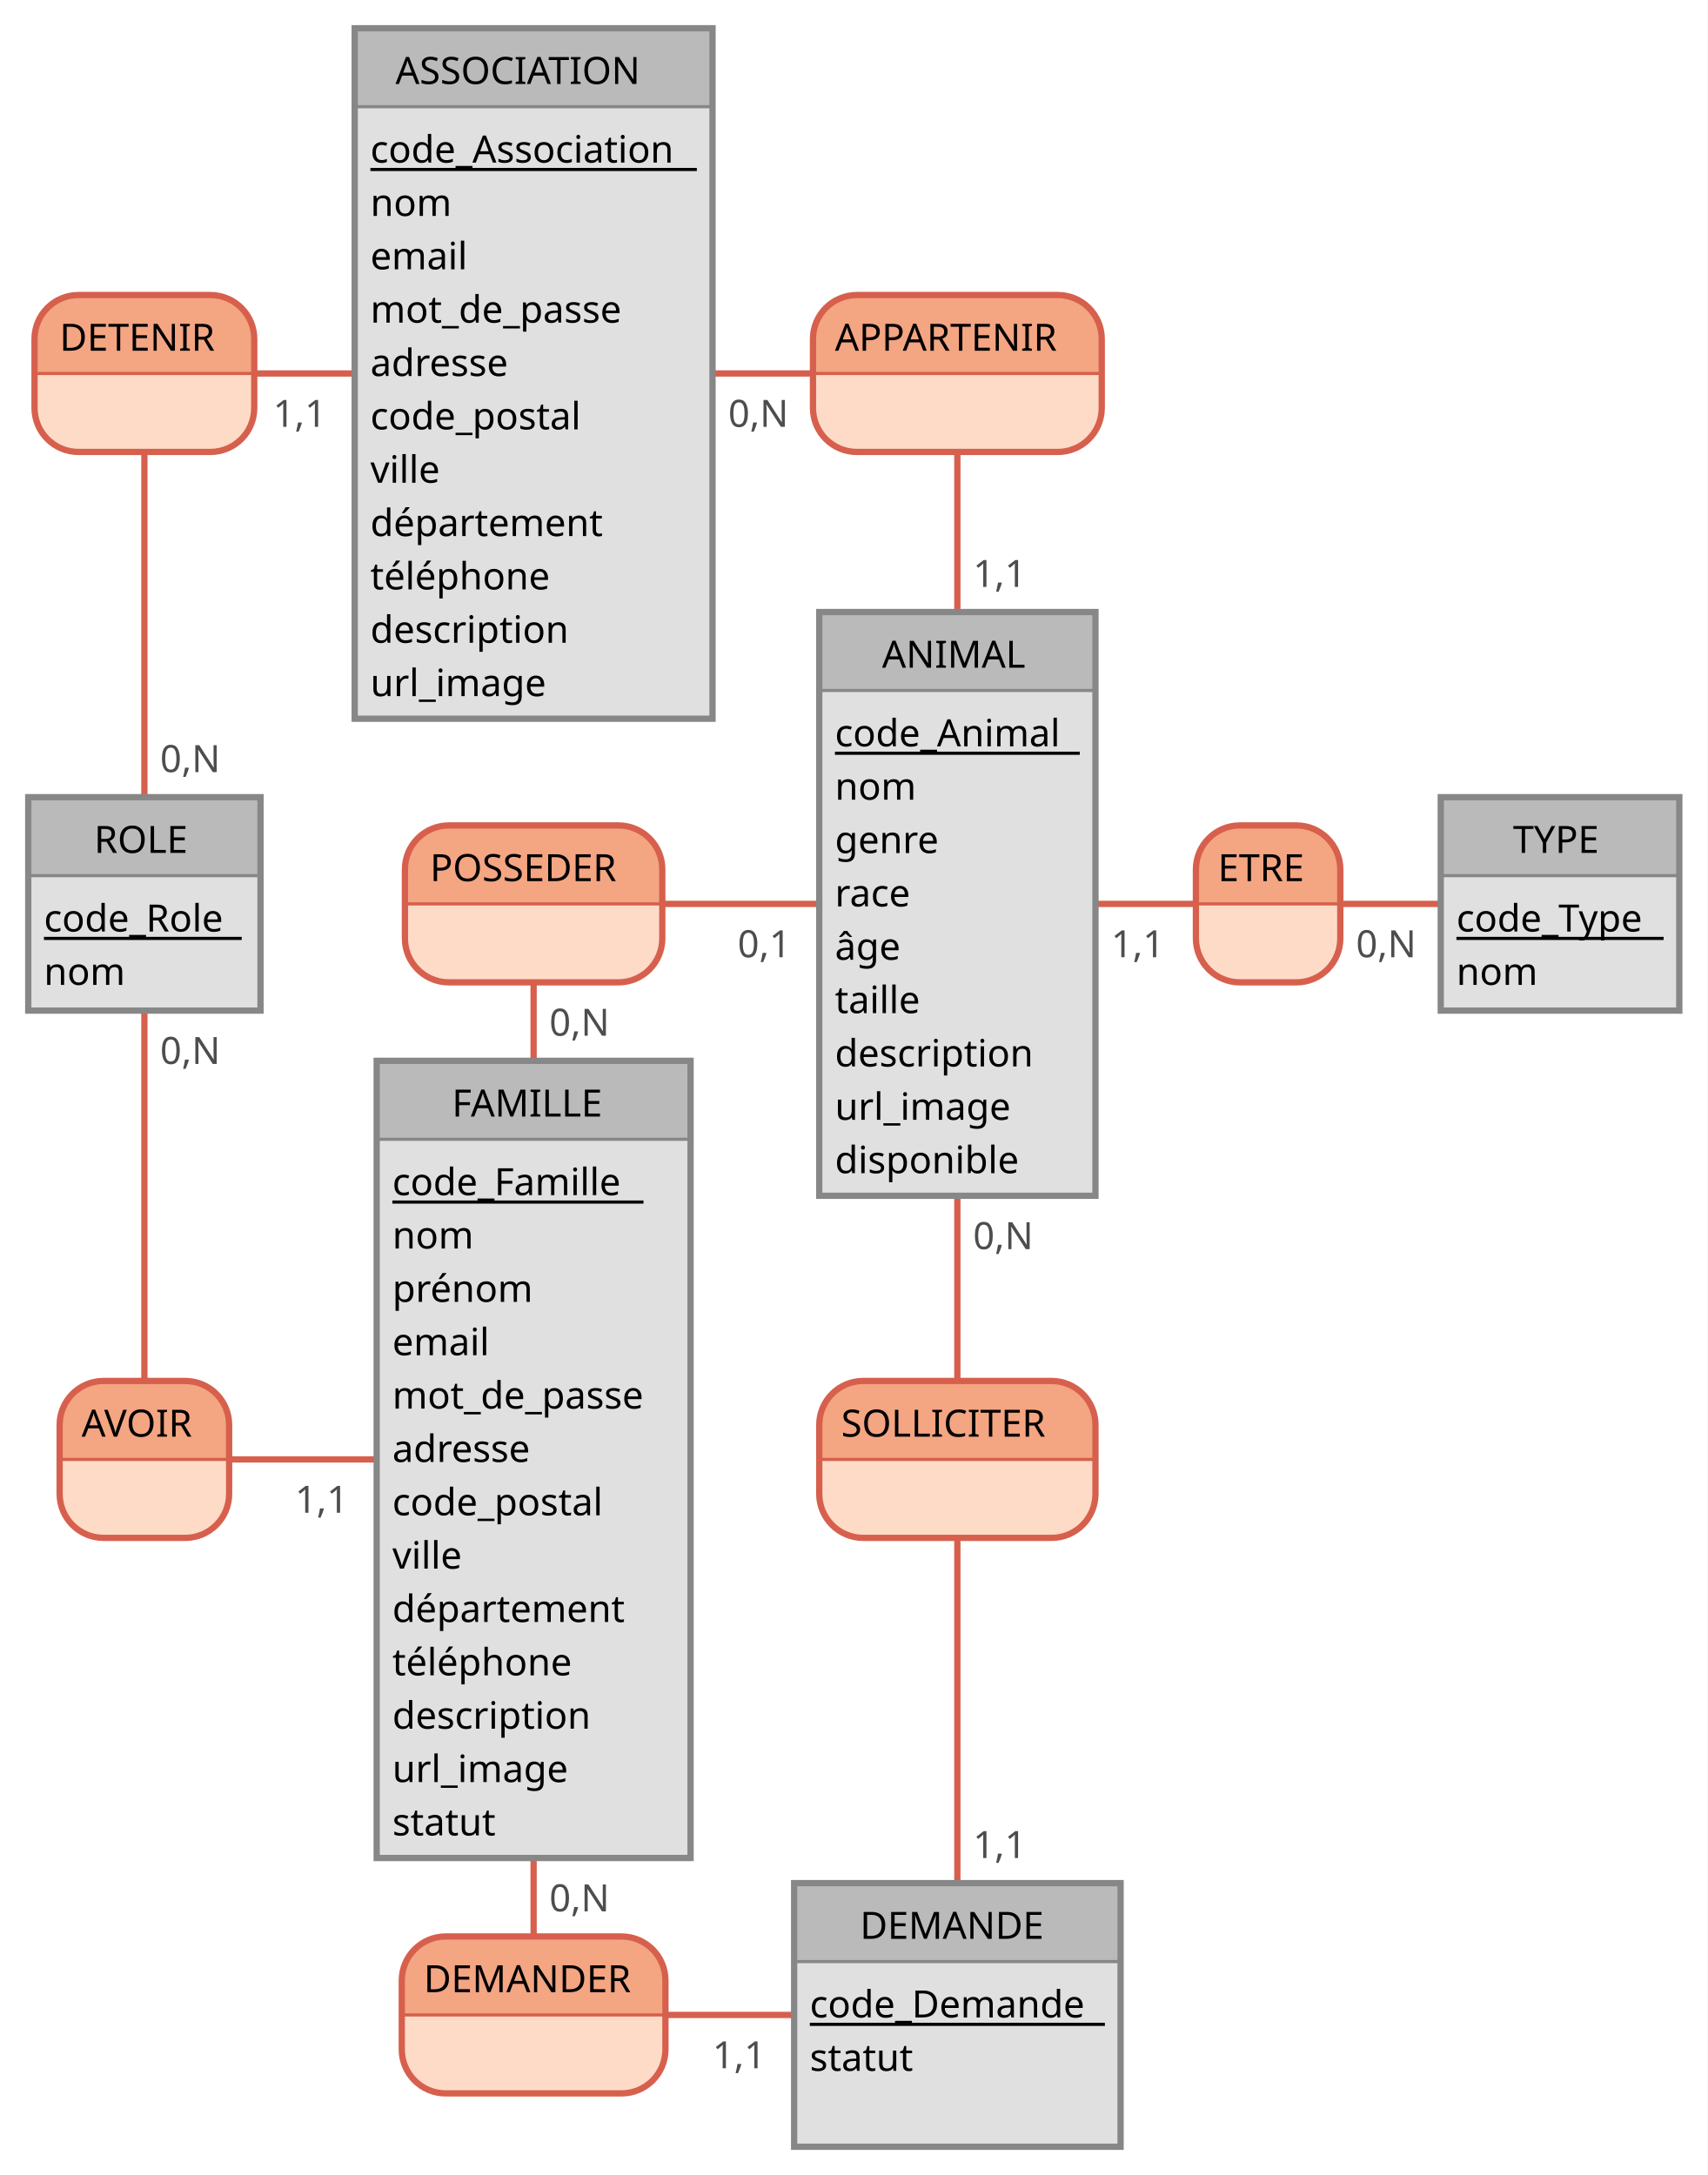
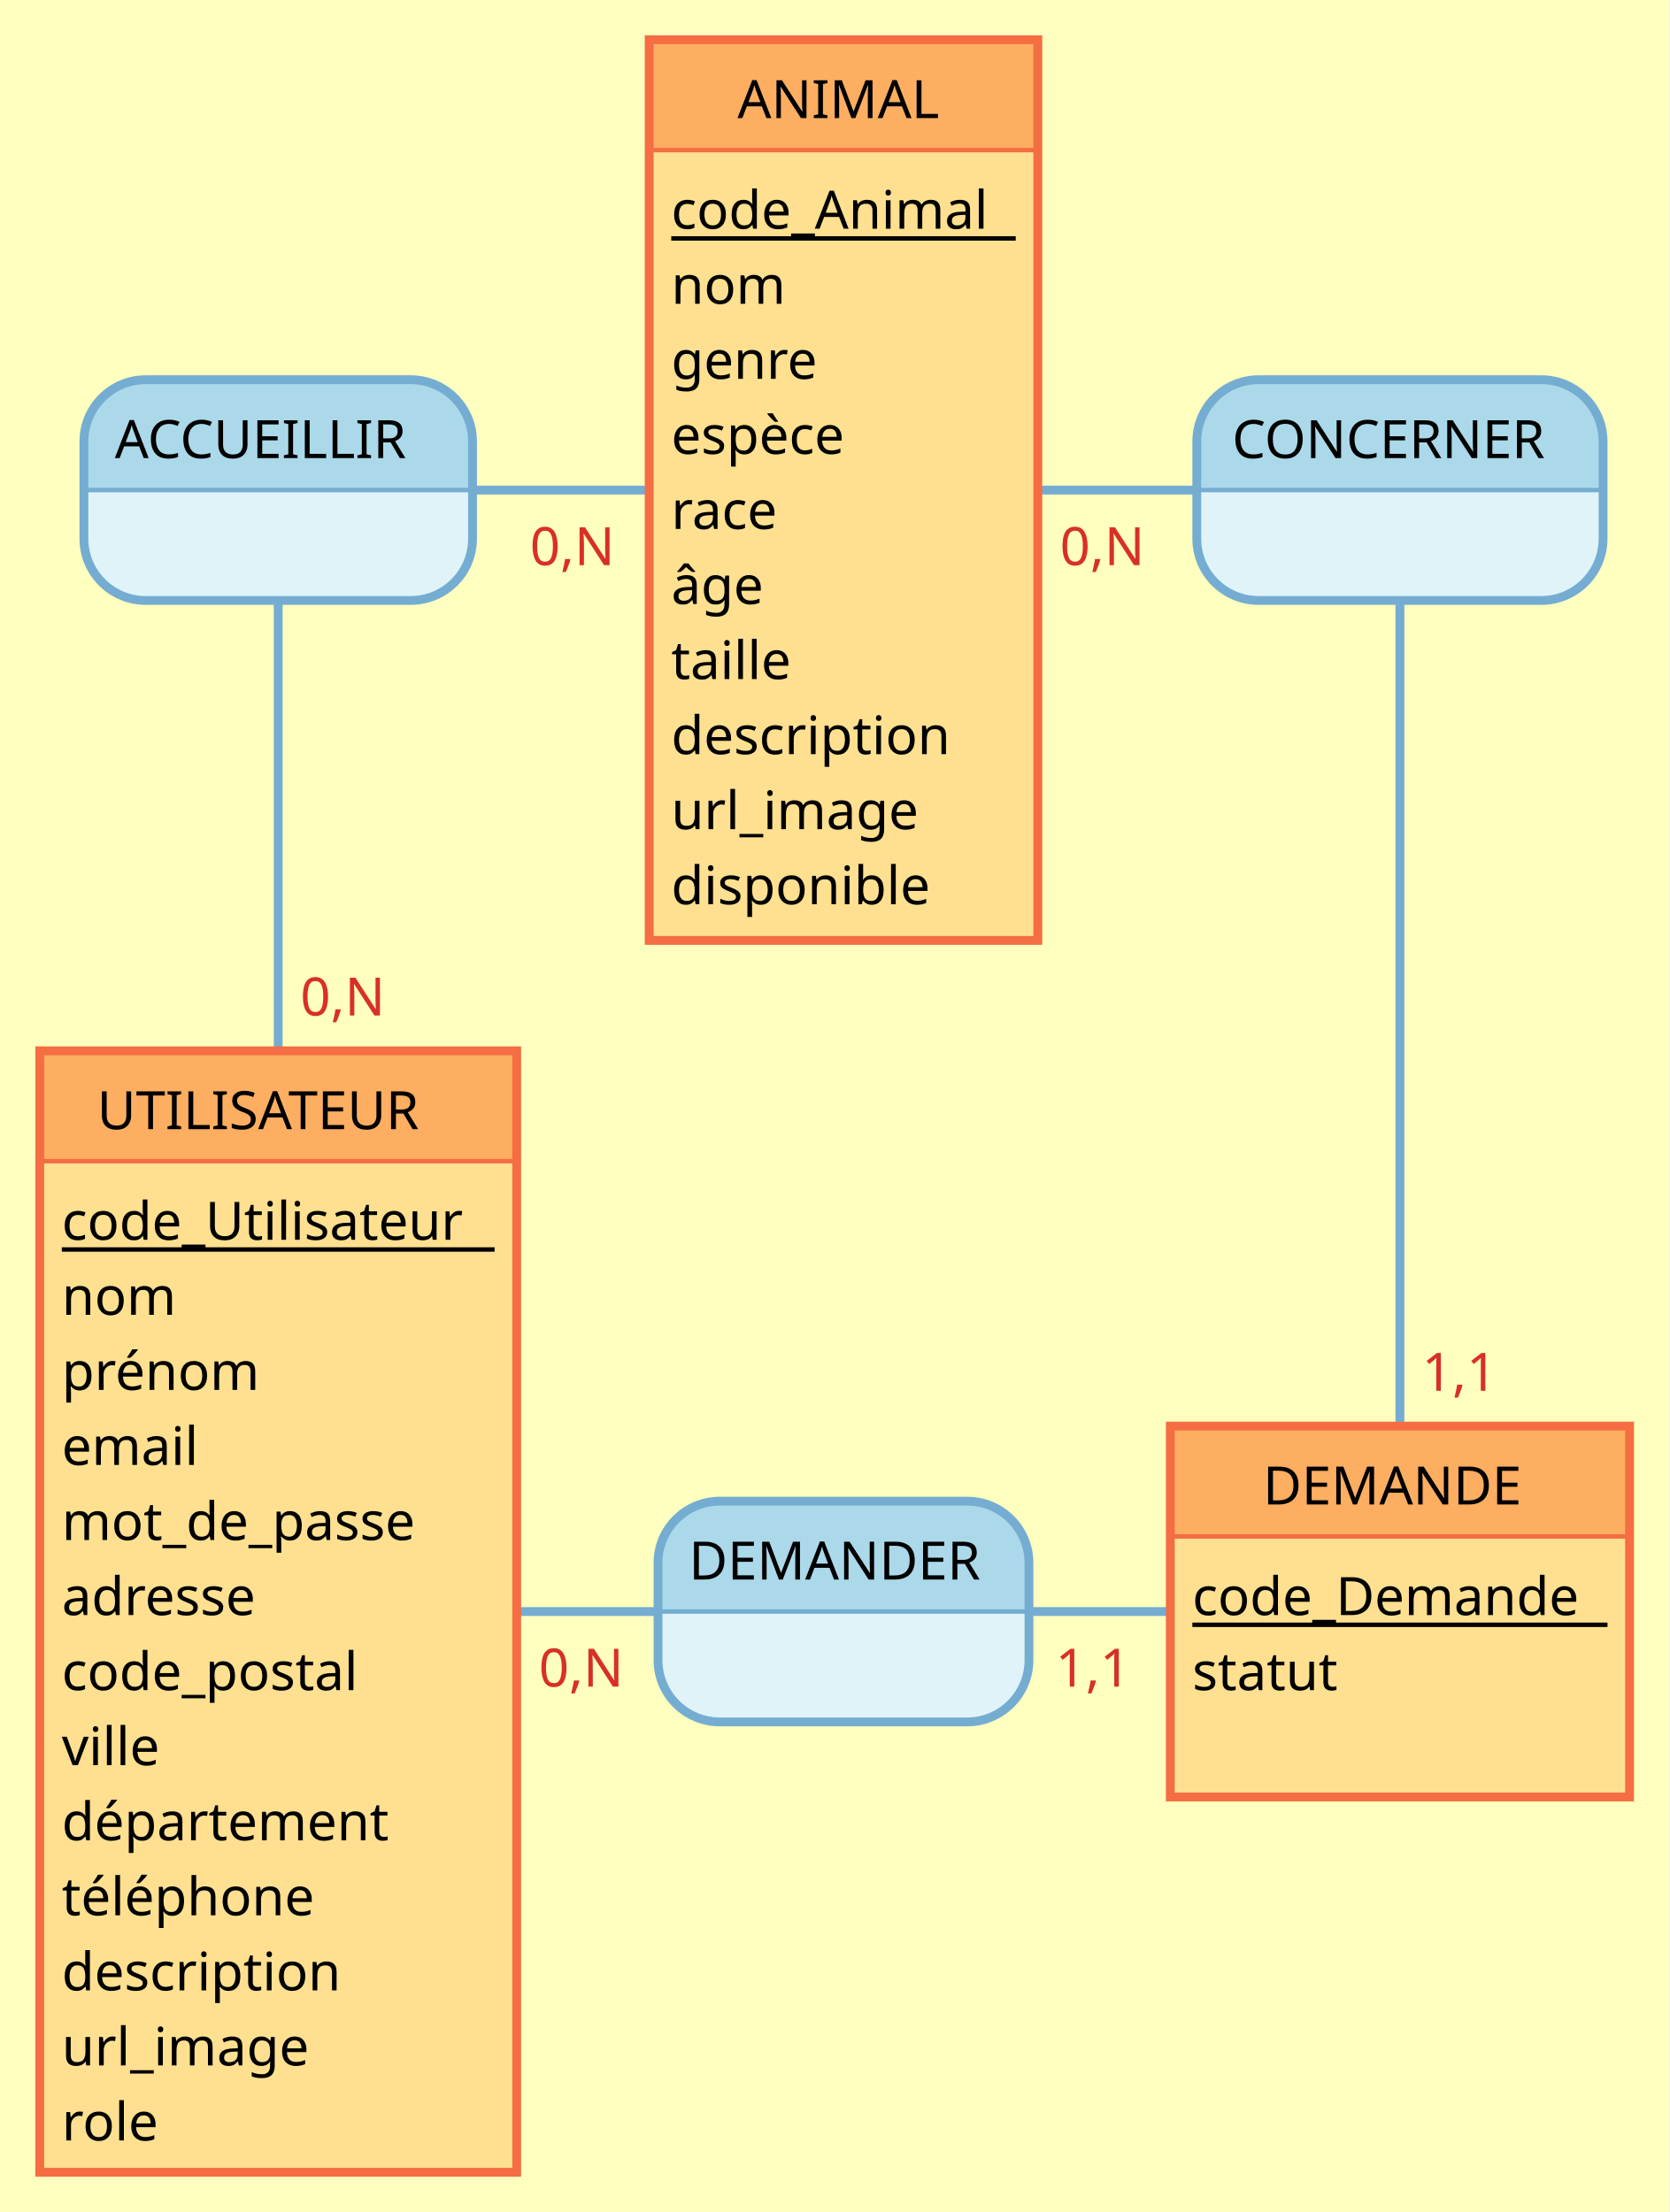
- <svg xmlns="http://www.w3.org/2000/svg" width="544" height="693" viewBox="0 0 544 693">
-   <rect x="0" y="0" width="544" height="693" fill="#ffffff" stroke="none" stroke-width="0" />
+ <svg xmlns="http://www.w3.org/2000/svg" width="378" height="501" viewBox="0 0 378 501">
+   <rect x="0" y="0" width="378" height="501" fill="#ffffbf" stroke="none" stroke-width="0" />
  <g>
-     <line x1="170" y1="119" x2="46" y2="119" stroke="#d6604d" stroke-width="2" />
-     <line x1="46" y1="288" x2="46" y2="119" stroke="#d6604d" stroke-width="2" />
+     <line x1="63" y1="365" x2="63" y2="111" stroke="#74add1" stroke-width="2" />
+     <line x1="191" y1="111" x2="63" y2="111" stroke="#74add1" stroke-width="2" />
    <g>
-       <path d="M67 94 a14 14 90 0 1 14 14 V119 h-70 V108 a14 14 90 0 1 14 -14" fill="#f4a582" stroke="#f4a582" stroke-width="0" />
-       <path d="M81 119 v11 a14 14 90 0 1 -14 14 H25 a14 14 90 0 1 -14 -14 V119 H70" fill="#fddbc7" stroke="#fddbc7" stroke-width="0" />
-       <rect x="11" y="94" width="70" height="50" fill="none" rx="14" stroke="#d6604d" stroke-width="2" />
-       <line x1="11" y1="119" x2="81" y2="119" stroke="#d6604d" stroke-width="1" />
-       <text x="19" y="111.75" fill="#000000" font-family="Verdana" font-size="12">DETENIR</text>
+       <path d="M93 86 a14 14 90 0 1 14 14 V111 h-88 V100 a14 14 90 0 1 14 -14" fill="#abd9e9" stroke="#abd9e9" stroke-width="0" />
+       <path d="M107 111 v11 a14 14 90 0 1 -14 14 H33 a14 14 90 0 1 -14 -14 V111 H88" fill="#e0f3f8" stroke="#e0f3f8" stroke-width="0" />
+       <rect x="19" y="86" width="88" height="50" fill="none" rx="14" stroke="#74add1" stroke-width="2" />
+       <line x1="19" y1="111" x2="107" y2="111" stroke="#74add1" stroke-width="1" />
+       <text x="26" y="103.75" fill="#000000" font-family="Verdana" font-size="12">ACCUEILLIR</text>
    </g>
-     <text x="87" y="136" fill="#4d4d4d" font-family="Verdana" font-size="12">1,1</text>
-     <text x="51" y="246" fill="#4d4d4d" font-family="Verdana" font-size="12">0,N</text>
+     <text x="68" y="230" fill="#d73027" font-family="Verdana" font-size="12">0,N</text>
+     <text x="120" y="128" fill="#d73027" font-family="Verdana" font-size="12">0,N</text>
  </g>
  <g>
-     <line x1="170" y1="119" x2="305" y2="119" stroke="#d6604d" stroke-width="2" />
-     <line x1="305" y1="288" x2="305" y2="119" stroke="#d6604d" stroke-width="2" />
+     <line x1="191" y1="111" x2="317" y2="111" stroke="#74add1" stroke-width="2" />
+     <line x1="317" y1="365" x2="317" y2="111" stroke="#74add1" stroke-width="2" />
    <g>
-       <path d="M337 94 a14 14 90 0 1 14 14 V119 h-92 V108 a14 14 90 0 1 14 -14" fill="#f4a582" stroke="#f4a582" stroke-width="0" />
-       <path d="M351 119 v11 a14 14 90 0 1 -14 14 H273 a14 14 90 0 1 -14 -14 V119 H92" fill="#fddbc7" stroke="#fddbc7" stroke-width="0" />
-       <rect x="259" y="94" width="92" height="50" fill="none" rx="14" stroke="#d6604d" stroke-width="2" />
-       <line x1="259" y1="119" x2="351" y2="119" stroke="#d6604d" stroke-width="1" />
-       <text x="266" y="111.75" fill="#000000" font-family="Verdana" font-size="12">APPARTENIR</text>
+       <path d="M349 86 a14 14 90 0 1 14 14 V111 h-92 V100 a14 14 90 0 1 14 -14" fill="#abd9e9" stroke="#abd9e9" stroke-width="0" />
+       <path d="M363 111 v11 a14 14 90 0 1 -14 14 H285 a14 14 90 0 1 -14 -14 V111 H92" fill="#e0f3f8" stroke="#e0f3f8" stroke-width="0" />
+       <rect x="271" y="86" width="92" height="50" fill="none" rx="14" stroke="#74add1" stroke-width="2" />
+       <line x1="271" y1="111" x2="363" y2="111" stroke="#74add1" stroke-width="1" />
+       <text x="279" y="103.75" fill="#000000" font-family="Verdana" font-size="12">CONCERNER</text>
    </g>
-     <text x="232" y="136" fill="#4d4d4d" font-family="Verdana" font-size="12">0,N</text>
-     <text x="310" y="187" fill="#4d4d4d" font-family="Verdana" font-size="12">1,1</text>
+     <text x="240" y="128" fill="#d73027" font-family="Verdana" font-size="12">0,N</text>
+     <text x="322" y="315" fill="#d73027" font-family="Verdana" font-size="12">1,1</text>
  </g>
  <g>
-     <line x1="170" y1="465" x2="170" y2="288" stroke="#d6604d" stroke-width="2" />
-     <line x1="305" y1="288" x2="170" y2="288" stroke="#d6604d" stroke-width="2" />
+     <line x1="63" y1="365" x2="191" y2="365" stroke="#74add1" stroke-width="2" />
+     <line x1="317" y1="365" x2="191" y2="365" stroke="#74add1" stroke-width="2" />
    <g>
-       <path d="M197 263 a14 14 90 0 1 14 14 V288 h-82 V277 a14 14 90 0 1 14 -14" fill="#f4a582" stroke="#f4a582" stroke-width="0" />
-       <path d="M211 288 v11 a14 14 90 0 1 -14 14 H143 a14 14 90 0 1 -14 -14 V288 H82" fill="#fddbc7" stroke="#fddbc7" stroke-width="0" />
-       <rect x="129" y="263" width="82" height="50" fill="none" rx="14" stroke="#d6604d" stroke-width="2" />
-       <line x1="129" y1="288" x2="211" y2="288" stroke="#d6604d" stroke-width="1" />
-       <text x="137" y="280.75" fill="#000000" font-family="Verdana" font-size="12">POSSEDER</text>
+       <path d="M219 340 a14 14 90 0 1 14 14 V365 h-84 V354 a14 14 90 0 1 14 -14" fill="#abd9e9" stroke="#abd9e9" stroke-width="0" />
+       <path d="M233 365 v11 a14 14 90 0 1 -14 14 H163 a14 14 90 0 1 -14 -14 V365 H84" fill="#e0f3f8" stroke="#e0f3f8" stroke-width="0" />
+       <rect x="149" y="340" width="84" height="50" fill="none" rx="14" stroke="#74add1" stroke-width="2" />
+       <line x1="149" y1="365" x2="233" y2="365" stroke="#74add1" stroke-width="1" />
+       <text x="156" y="357.75" fill="#000000" font-family="Verdana" font-size="12">DEMANDER</text>
    </g>
-     <text x="175" y="330" fill="#4d4d4d" font-family="Verdana" font-size="12">0,N</text>
-     <text x="235" y="305" fill="#4d4d4d" font-family="Verdana" font-size="12">0,1</text>
-   </g>
-   <g>
-     <line x1="305" y1="288" x2="404" y2="288" stroke="#d6604d" stroke-width="2" />
-     <line x1="497" y1="288" x2="404" y2="288" stroke="#d6604d" stroke-width="2" />
-     <g>
-       <path d="M413 263 a14 14 90 0 1 14 14 V288 h-46 V277 a14 14 90 0 1 14 -14" fill="#f4a582" stroke="#f4a582" stroke-width="0" />
-       <path d="M427 288 v11 a14 14 90 0 1 -14 14 H395 a14 14 90 0 1 -14 -14 V288 H46" fill="#fddbc7" stroke="#fddbc7" stroke-width="0" />
-       <rect x="381" y="263" width="46" height="50" fill="none" rx="14" stroke="#d6604d" stroke-width="2" />
-       <line x1="381" y1="288" x2="427" y2="288" stroke="#d6604d" stroke-width="1" />
-       <text x="388" y="280.75" fill="#000000" font-family="Verdana" font-size="12">ETRE</text>
-     </g>
-     <text x="354" y="305" fill="#4d4d4d" font-family="Verdana" font-size="12">1,1</text>
-     <text x="432" y="305" fill="#4d4d4d" font-family="Verdana" font-size="12">0,N</text>
-   </g>
-   <g>
-     <line x1="170" y1="465" x2="46" y2="465" stroke="#d6604d" stroke-width="2" />
-     <line x1="46" y1="288" x2="46" y2="465" stroke="#d6604d" stroke-width="2" />
-     <g>
-       <path d="M59 440 a14 14 90 0 1 14 14 V465 h-54 V454 a14 14 90 0 1 14 -14" fill="#f4a582" stroke="#f4a582" stroke-width="0" />
-       <path d="M73 465 v11 a14 14 90 0 1 -14 14 H33 a14 14 90 0 1 -14 -14 V465 H54" fill="#fddbc7" stroke="#fddbc7" stroke-width="0" />
-       <rect x="19" y="440" width="54" height="50" fill="none" rx="14" stroke="#d6604d" stroke-width="2" />
-       <line x1="19" y1="465" x2="73" y2="465" stroke="#d6604d" stroke-width="1" />
-       <text x="26" y="457.75" fill="#000000" font-family="Verdana" font-size="12">AVOIR</text>
-     </g>
-     <text x="94" y="482" fill="#4d4d4d" font-family="Verdana" font-size="12">1,1</text>
-     <text x="51" y="339" fill="#4d4d4d" font-family="Verdana" font-size="12">0,N</text>
-   </g>
-   <g>
-     <line x1="305" y1="288" x2="305" y2="465" stroke="#d6604d" stroke-width="2" />
-     <line x1="305" y1="642" x2="305" y2="465" stroke="#d6604d" stroke-width="2" />
-     <g>
-       <path d="M335 440 a14 14 90 0 1 14 14 V465 h-88 V454 a14 14 90 0 1 14 -14" fill="#f4a582" stroke="#f4a582" stroke-width="0" />
-       <path d="M349 465 v11 a14 14 90 0 1 -14 14 H275 a14 14 90 0 1 -14 -14 V465 H88" fill="#fddbc7" stroke="#fddbc7" stroke-width="0" />
-       <rect x="261" y="440" width="88" height="50" fill="none" rx="14" stroke="#d6604d" stroke-width="2" />
-       <line x1="261" y1="465" x2="349" y2="465" stroke="#d6604d" stroke-width="1" />
-       <text x="268" y="457.75" fill="#000000" font-family="Verdana" font-size="12">SOLLICITER</text>
-     </g>
-     <text x="310" y="398" fill="#4d4d4d" font-family="Verdana" font-size="12">0,N</text>
-     <text x="310" y="592" fill="#4d4d4d" font-family="Verdana" font-size="12">1,1</text>
-   </g>
-   <g>
-     <line x1="170" y1="465" x2="170" y2="642" stroke="#d6604d" stroke-width="2" />
-     <line x1="305" y1="642" x2="170" y2="642" stroke="#d6604d" stroke-width="2" />
-     <g>
-       <path d="M198 617 a14 14 90 0 1 14 14 V642 h-84 V631 a14 14 90 0 1 14 -14" fill="#f4a582" stroke="#f4a582" stroke-width="0" />
-       <path d="M212 642 v11 a14 14 90 0 1 -14 14 H142 a14 14 90 0 1 -14 -14 V642 H84" fill="#fddbc7" stroke="#fddbc7" stroke-width="0" />
-       <rect x="128" y="617" width="84" height="50" fill="none" rx="14" stroke="#d6604d" stroke-width="2" />
-       <line x1="128" y1="642" x2="212" y2="642" stroke="#d6604d" stroke-width="1" />
-       <text x="135" y="634.75" fill="#000000" font-family="Verdana" font-size="12">DEMANDER</text>
-     </g>
-     <text x="175" y="609" fill="#4d4d4d" font-family="Verdana" font-size="12">0,N</text>
-     <text x="227" y="659" fill="#4d4d4d" font-family="Verdana" font-size="12">1,1</text>
+     <text x="122" y="382" fill="#d73027" font-family="Verdana" font-size="12">0,N</text>
+     <text x="239" y="382" fill="#d73027" font-family="Verdana" font-size="12">1,1</text>
  </g>
  <g>
    <g>
-       <rect x="113" y="9" width="114" height="25" fill="#bababa" stroke="none" stroke-width="0" opacity="1" />
-       <rect x="113" y="34" width="114" height="195" fill="#e0e0e0" stroke="none" stroke-width="0" opacity="1" />
-       <rect x="113" y="9" width="114" height="220" fill="none" stroke="#878787" stroke-width="2" opacity="1" />
-       <line x1="113" y1="34" x2="227" y2="34" stroke="#878787" stroke-width="1" />
+       <rect x="147" y="9" width="88" height="25" fill="#fdae61" stroke="none" stroke-width="0" opacity="1" />
+       <rect x="147" y="34" width="88" height="179" fill="#fee090" stroke="none" stroke-width="0" opacity="1" />
+       <rect x="147" y="9" width="88" height="204" fill="none" stroke="#f46d43" stroke-width="2" opacity="1" />
+       <line x1="147" y1="34" x2="235" y2="34" stroke="#f46d43" stroke-width="1" />
    </g>
-     <text x="126" y="26.75" fill="#000000" font-family="Verdana" font-size="12">ASSOCIATION</text>
-     <text x="118" y="51.8" fill="#000000" font-family="Verdana" font-size="12">code_Association</text>
-     <line x1="118" y1="54" x2="222" y2="54" stroke="#000000" stroke-width="1" />
-     <text x="118" y="68.8" fill="#000000" font-family="Verdana" font-size="12">nom</text>
-     <text x="118" y="85.8" fill="#000000" font-family="Verdana" font-size="12">email</text>
-     <text x="118" y="102.8" fill="#000000" font-family="Verdana" font-size="12">mot_de_passe</text>
-     <text x="118" y="119.8" fill="#000000" font-family="Verdana" font-size="12">adresse</text>
-     <text x="118" y="136.8" fill="#000000" font-family="Verdana" font-size="12">code_postal</text>
-     <text x="118" y="153.8" fill="#000000" font-family="Verdana" font-size="12">ville</text>
-     <text x="118" y="170.8" fill="#000000" font-family="Verdana" font-size="12">département</text>
-     <text x="118" y="187.8" fill="#000000" font-family="Verdana" font-size="12">téléphone</text>
-     <text x="118" y="204.8" fill="#000000" font-family="Verdana" font-size="12">description</text>
-     <text x="118" y="221.8" fill="#000000" font-family="Verdana" font-size="12">url_image</text>
+     <text x="167" y="26.75" fill="#000000" font-family="Verdana" font-size="12">ANIMAL</text>
+     <text x="152" y="51.8" fill="#000000" font-family="Verdana" font-size="12">code_Animal</text>
+     <line x1="152" y1="54" x2="230" y2="54" stroke="#000000" stroke-width="1" />
+     <text x="152" y="68.8" fill="#000000" font-family="Verdana" font-size="12">nom</text>
+     <text x="152" y="85.8" fill="#000000" font-family="Verdana" font-size="12">genre</text>
+     <text x="152" y="102.8" fill="#000000" font-family="Verdana" font-size="12">espèce</text>
+     <text x="152" y="119.8" fill="#000000" font-family="Verdana" font-size="12">race</text>
+     <text x="152" y="136.8" fill="#000000" font-family="Verdana" font-size="12">âge</text>
+     <text x="152" y="153.8" fill="#000000" font-family="Verdana" font-size="12">taille</text>
+     <text x="152" y="170.8" fill="#000000" font-family="Verdana" font-size="12">description</text>
+     <text x="152" y="187.8" fill="#000000" font-family="Verdana" font-size="12">url_image</text>
+     <text x="152" y="204.8" fill="#000000" font-family="Verdana" font-size="12">disponible</text>
  </g>
  <g>
    <g>
-       <rect x="9" y="254" width="74" height="25" fill="#bababa" stroke="none" stroke-width="0" opacity="1" />
-       <rect x="9" y="279" width="74" height="43" fill="#e0e0e0" stroke="none" stroke-width="0" opacity="1" />
-       <rect x="9" y="254" width="74" height="68" fill="none" stroke="#878787" stroke-width="2" opacity="1" />
-       <line x1="9" y1="279" x2="83" y2="279" stroke="#878787" stroke-width="1" />
+       <rect x="9" y="238" width="108" height="25" fill="#fdae61" stroke="none" stroke-width="0" opacity="1" />
+       <rect x="9" y="263" width="108" height="229" fill="#fee090" stroke="none" stroke-width="0" opacity="1" />
+       <rect x="9" y="238" width="108" height="254" fill="none" stroke="#f46d43" stroke-width="2" opacity="1" />
+       <line x1="9" y1="263" x2="117" y2="263" stroke="#f46d43" stroke-width="1" />
    </g>
-     <text x="30" y="271.75" fill="#000000" font-family="Verdana" font-size="12">ROLE</text>
-     <text x="14" y="296.8" fill="#000000" font-family="Verdana" font-size="12">code_Role</text>
-     <line x1="14" y1="299" x2="77" y2="299" stroke="#000000" stroke-width="1" />
-     <text x="14" y="313.8" fill="#000000" font-family="Verdana" font-size="12">nom</text>
+     <text x="22" y="255.75" fill="#000000" font-family="Verdana" font-size="12">UTILISATEUR</text>
+     <text x="14" y="280.8" fill="#000000" font-family="Verdana" font-size="12">code_Utilisateur</text>
+     <line x1="14" y1="283" x2="112" y2="283" stroke="#000000" stroke-width="1" />
+     <text x="14" y="297.8" fill="#000000" font-family="Verdana" font-size="12">nom</text>
+     <text x="14" y="314.8" fill="#000000" font-family="Verdana" font-size="12">prénom</text>
+     <text x="14" y="331.8" fill="#000000" font-family="Verdana" font-size="12">email</text>
+     <text x="14" y="348.8" fill="#000000" font-family="Verdana" font-size="12">mot_de_passe</text>
+     <text x="14" y="365.8" fill="#000000" font-family="Verdana" font-size="12">adresse</text>
+     <text x="14" y="382.8" fill="#000000" font-family="Verdana" font-size="12">code_postal</text>
+     <text x="14" y="399.8" fill="#000000" font-family="Verdana" font-size="12">ville</text>
+     <text x="14" y="416.8" fill="#000000" font-family="Verdana" font-size="12">département</text>
+     <text x="14" y="433.8" fill="#000000" font-family="Verdana" font-size="12">téléphone</text>
+     <text x="14" y="450.8" fill="#000000" font-family="Verdana" font-size="12">description</text>
+     <text x="14" y="467.8" fill="#000000" font-family="Verdana" font-size="12">url_image</text>
+     <text x="14" y="484.8" fill="#000000" font-family="Verdana" font-size="12">role</text>
  </g>
  <g>
    <g>
-       <rect x="261" y="195" width="88" height="25" fill="#bababa" stroke="none" stroke-width="0" opacity="1" />
-       <rect x="261" y="220" width="88" height="161" fill="#e0e0e0" stroke="none" stroke-width="0" opacity="1" />
-       <rect x="261" y="195" width="88" height="186" fill="none" stroke="#878787" stroke-width="2" opacity="1" />
-       <line x1="261" y1="220" x2="349" y2="220" stroke="#878787" stroke-width="1" />
+       <rect x="265" y="323" width="104" height="25" fill="#fdae61" stroke="none" stroke-width="0" opacity="1" />
+       <rect x="265" y="348" width="104" height="59" fill="#fee090" stroke="none" stroke-width="0" opacity="1" />
+       <rect x="265" y="323" width="104" height="84" fill="none" stroke="#f46d43" stroke-width="2" opacity="1" />
+       <line x1="265" y1="348" x2="369" y2="348" stroke="#f46d43" stroke-width="1" />
    </g>
-     <text x="281" y="212.75" fill="#000000" font-family="Verdana" font-size="12">ANIMAL</text>
-     <text x="266" y="237.8" fill="#000000" font-family="Verdana" font-size="12">code_Animal</text>
-     <line x1="266" y1="240" x2="344" y2="240" stroke="#000000" stroke-width="1" />
-     <text x="266" y="254.8" fill="#000000" font-family="Verdana" font-size="12">nom</text>
-     <text x="266" y="271.8" fill="#000000" font-family="Verdana" font-size="12">genre</text>
-     <text x="266" y="288.8" fill="#000000" font-family="Verdana" font-size="12">race</text>
-     <text x="266" y="305.8" fill="#000000" font-family="Verdana" font-size="12">âge</text>
-     <text x="266" y="322.8" fill="#000000" font-family="Verdana" font-size="12">taille</text>
-     <text x="266" y="339.8" fill="#000000" font-family="Verdana" font-size="12">description</text>
-     <text x="266" y="356.8" fill="#000000" font-family="Verdana" font-size="12">url_image</text>
-     <text x="266" y="373.8" fill="#000000" font-family="Verdana" font-size="12">disponible</text>
-   </g>
-   <g>
-     <g>
-       <rect x="459" y="254" width="76" height="25" fill="#bababa" stroke="none" stroke-width="0" opacity="1" />
-       <rect x="459" y="279" width="76" height="43" fill="#e0e0e0" stroke="none" stroke-width="0" opacity="1" />
-       <rect x="459" y="254" width="76" height="68" fill="none" stroke="#878787" stroke-width="2" opacity="1" />
-       <line x1="459" y1="279" x2="535" y2="279" stroke="#878787" stroke-width="1" />
-     </g>
-     <text x="482" y="271.75" fill="#000000" font-family="Verdana" font-size="12">TYPE</text>
-     <text x="464" y="296.8" fill="#000000" font-family="Verdana" font-size="12">code_Type</text>
-     <line x1="464" y1="299" x2="530" y2="299" stroke="#000000" stroke-width="1" />
-     <text x="464" y="313.8" fill="#000000" font-family="Verdana" font-size="12">nom</text>
-   </g>
-   <g>
-     <g>
-       <rect x="120" y="338" width="100" height="25" fill="#bababa" stroke="none" stroke-width="0" opacity="1" />
-       <rect x="120" y="363" width="100" height="229" fill="#e0e0e0" stroke="none" stroke-width="0" opacity="1" />
-       <rect x="120" y="338" width="100" height="254" fill="none" stroke="#878787" stroke-width="2" opacity="1" />
-       <line x1="120" y1="363" x2="220" y2="363" stroke="#878787" stroke-width="1" />
-     </g>
-     <text x="144" y="355.75" fill="#000000" font-family="Verdana" font-size="12">FAMILLE</text>
-     <text x="125" y="380.8" fill="#000000" font-family="Verdana" font-size="12">code_Famille</text>
-     <line x1="125" y1="383" x2="205" y2="383" stroke="#000000" stroke-width="1" />
-     <text x="125" y="397.8" fill="#000000" font-family="Verdana" font-size="12">nom</text>
-     <text x="125" y="414.8" fill="#000000" font-family="Verdana" font-size="12">prénom</text>
-     <text x="125" y="431.8" fill="#000000" font-family="Verdana" font-size="12">email</text>
-     <text x="125" y="448.8" fill="#000000" font-family="Verdana" font-size="12">mot_de_passe</text>
-     <text x="125" y="465.8" fill="#000000" font-family="Verdana" font-size="12">adresse</text>
-     <text x="125" y="482.8" fill="#000000" font-family="Verdana" font-size="12">code_postal</text>
-     <text x="125" y="499.8" fill="#000000" font-family="Verdana" font-size="12">ville</text>
-     <text x="125" y="516.8" fill="#000000" font-family="Verdana" font-size="12">département</text>
-     <text x="125" y="533.8" fill="#000000" font-family="Verdana" font-size="12">téléphone</text>
-     <text x="125" y="550.8" fill="#000000" font-family="Verdana" font-size="12">description</text>
-     <text x="125" y="567.8" fill="#000000" font-family="Verdana" font-size="12">url_image</text>
-     <text x="125" y="584.8" fill="#000000" font-family="Verdana" font-size="12">statut</text>
-   </g>
-   <g>
-     <g>
-       <rect x="253" y="600" width="104" height="25" fill="#bababa" stroke="none" stroke-width="0" opacity="1" />
-       <rect x="253" y="625" width="104" height="59" fill="#e0e0e0" stroke="none" stroke-width="0" opacity="1" />
-       <rect x="253" y="600" width="104" height="84" fill="none" stroke="#878787" stroke-width="2" opacity="1" />
-       <line x1="253" y1="625" x2="357" y2="625" stroke="#878787" stroke-width="1" />
-     </g>
-     <text x="274" y="617.75" fill="#000000" font-family="Verdana" font-size="12">DEMANDE</text>
-     <text x="258" y="642.8" fill="#000000" font-family="Verdana" font-size="12">code_Demande</text>
-     <line x1="258" y1="645" x2="352" y2="645" stroke="#000000" stroke-width="1" />
-     <text x="258" y="659.8" fill="#000000" font-family="Verdana" font-size="12">statut</text>
+     <text x="286" y="340.75" fill="#000000" font-family="Verdana" font-size="12">DEMANDE</text>
+     <text x="270" y="365.8" fill="#000000" font-family="Verdana" font-size="12">code_Demande</text>
+     <line x1="270" y1="368" x2="364" y2="368" stroke="#000000" stroke-width="1" />
+     <text x="270" y="382.8" fill="#000000" font-family="Verdana" font-size="12">statut</text>
  </g>
</svg>
